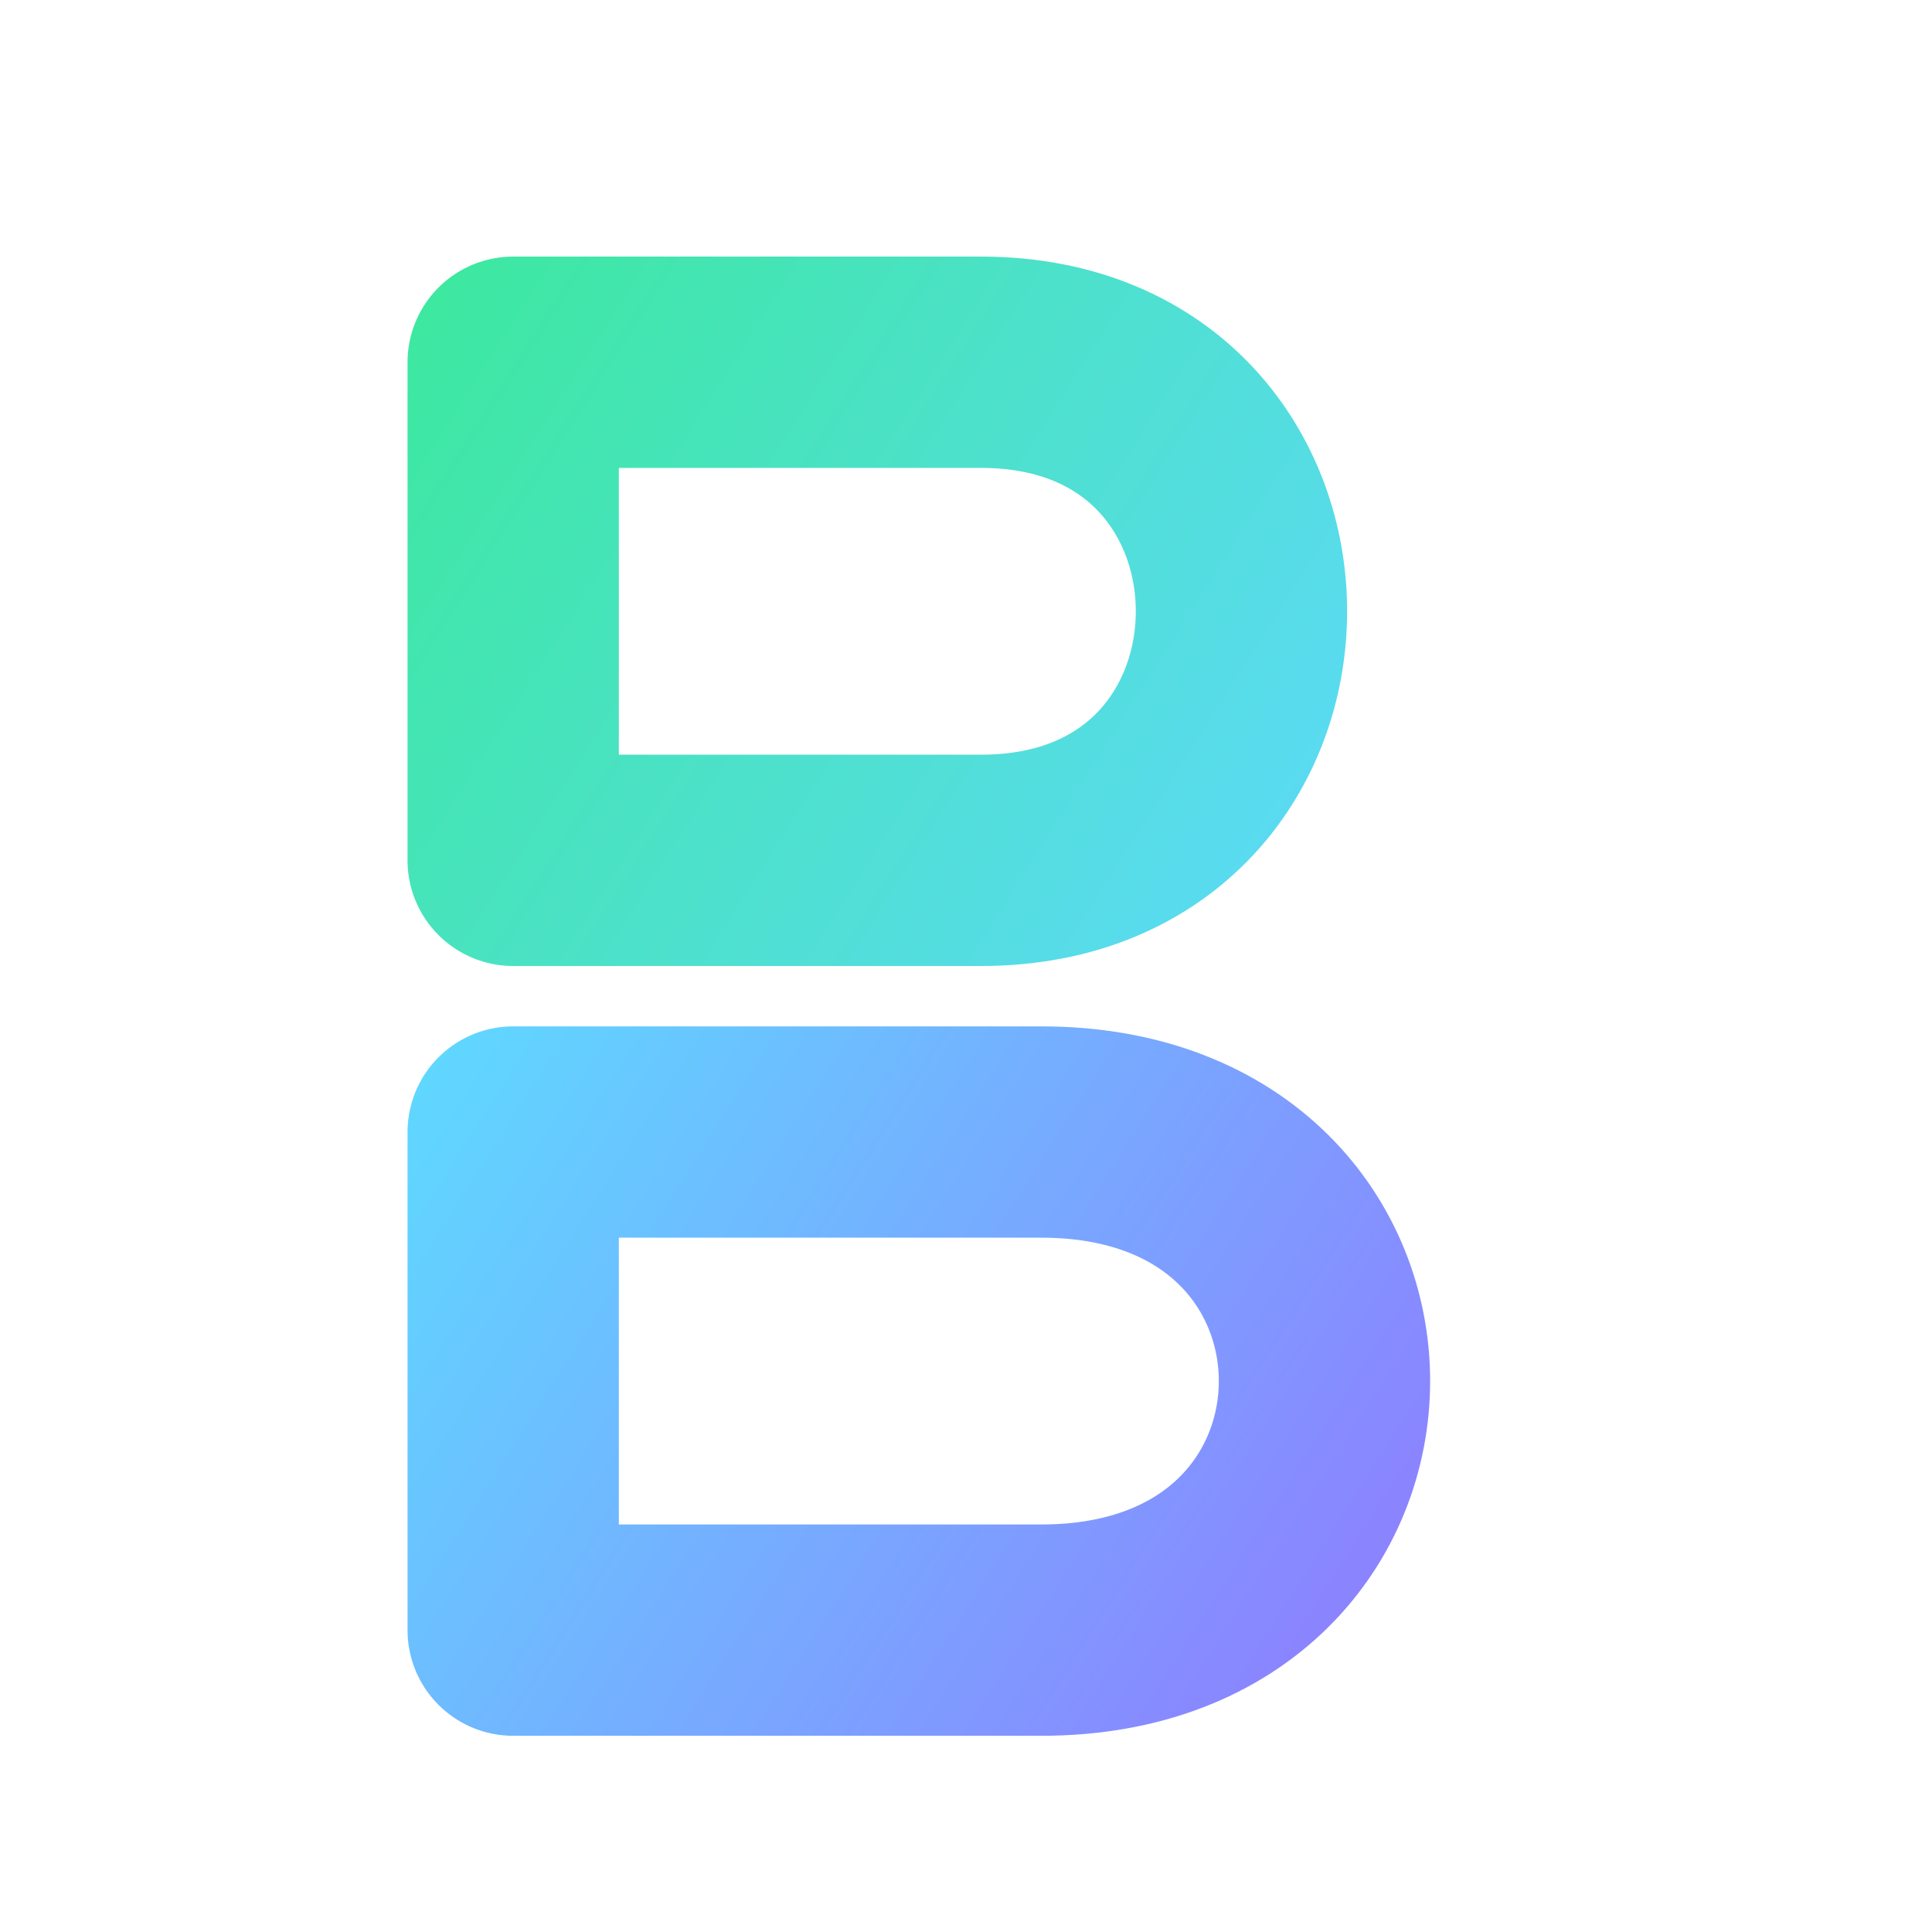
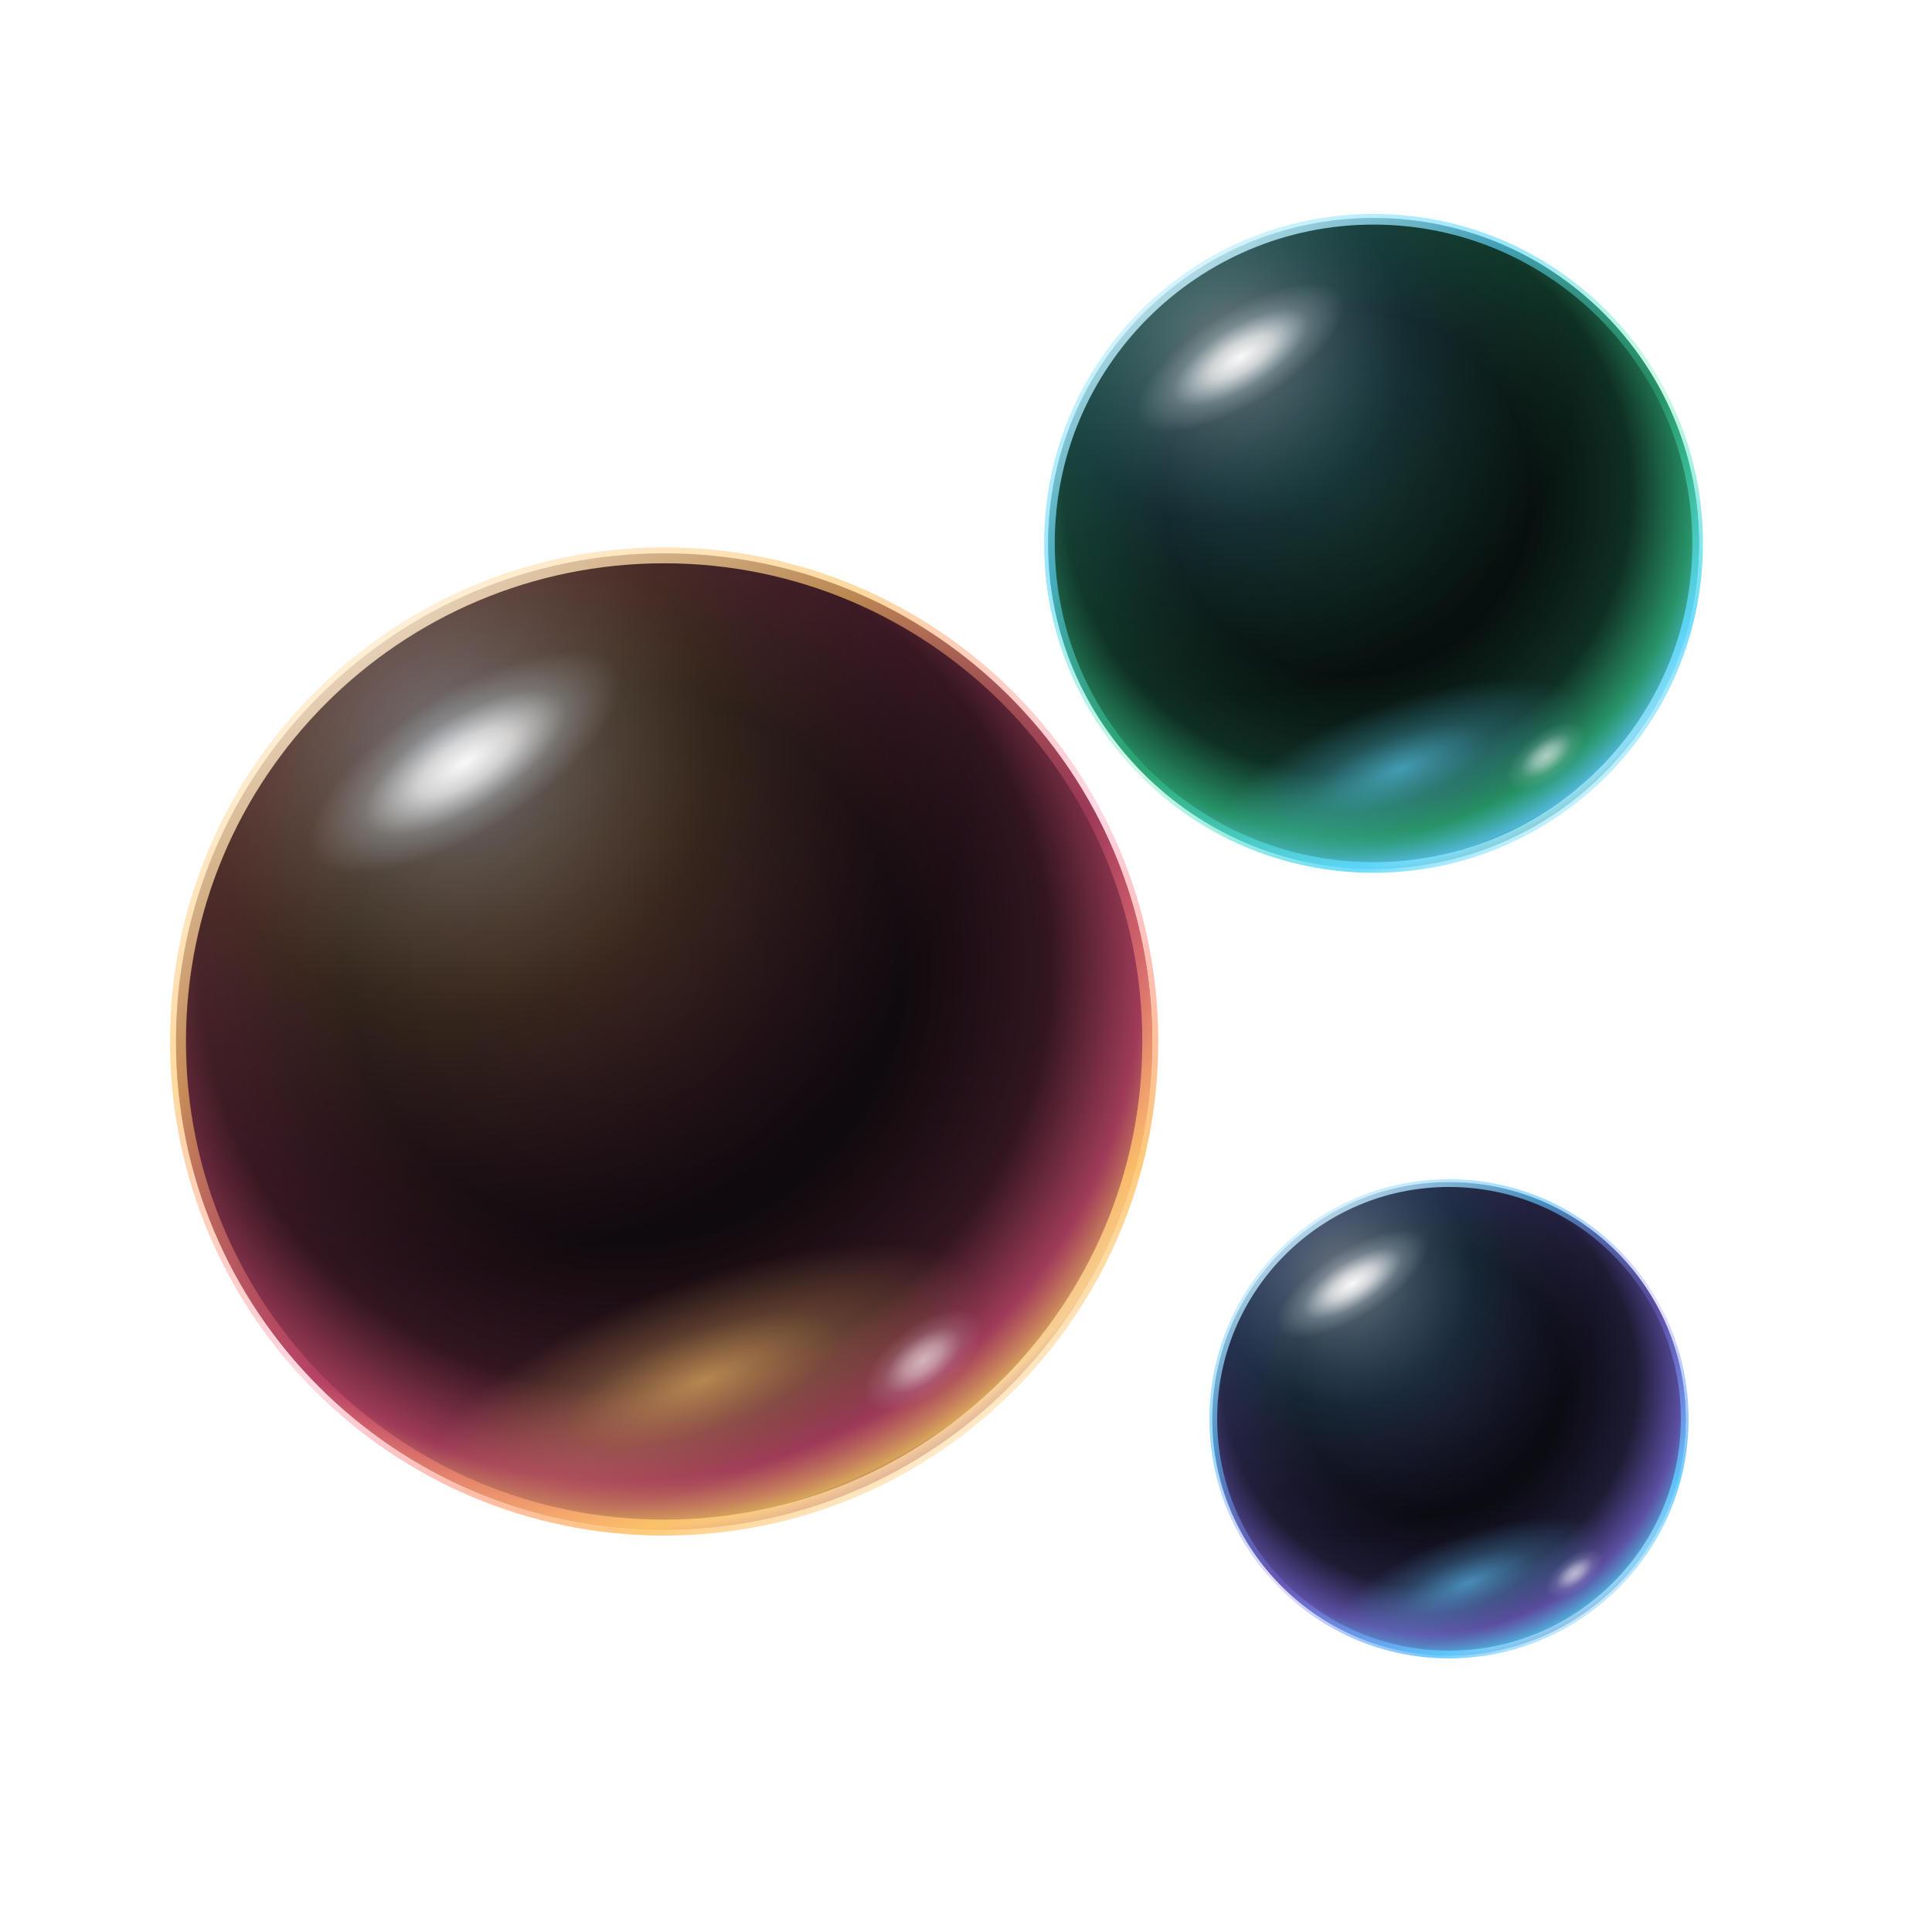
<svg xmlns="http://www.w3.org/2000/svg" width="128" height="128" viewBox="0 0 128 128">
-   <defs>
-     <linearGradient id="inflow" x1="28" y1="20" x2="94" y2="62" gradientUnits="userSpaceOnUse">
-       <stop stop-color="#3DE8A0" />
-       <stop offset="1" stop-color="#5FD8FF" />
-     </linearGradient>
-     <linearGradient id="outflow" x1="28" y1="70" x2="94" y2="112" gradientUnits="userSpaceOnUse">
-       <stop stop-color="#5FD8FF" />
-       <stop offset="1" stop-color="#8F7BFF" />
-     </linearGradient>
-   </defs>
-   <path d="M34 57V24H65C88 24 88 57 65 57H34Z" fill="none" stroke="url(#inflow)" stroke-width="14" stroke-linejoin="round" />
-   <path d="M34 75V108H69C94 108 94 75 69 75H34Z" fill="none" stroke="url(#outflow)" stroke-width="14" stroke-linejoin="round" />
+   <g transform="translate(69 14) scale(0.44)">
+     <defs>
+       <radialGradient id="brand-income-film" cx="46%" cy="42%" r="59%">
+         <stop stop-color="#3DE8A0" stop-opacity="0.08" />
+         <stop offset="0.48" stop-color="#3DE8A0" stop-opacity="0.04" />
+         <stop offset="0.74" stop-color="#3DE8A0" stop-opacity="0.18" />
+         <stop offset="0.9" stop-color="#3DE8A0" stop-opacity="0.62" />
+         <stop offset="0.98" stop-color="rgb(95, 216, 255)" stop-opacity="0.84" />
+         <stop offset="1" stop-color="#3DE8A0" stop-opacity="0.5" />
+       </radialGradient>
+       <radialGradient id="brand-income-light" cx="28%" cy="20%" r="76%">
+         <stop stop-color="#EAF7FF" stop-opacity="0.45" />
+         <stop offset="0.36" stop-color="rgb(95, 216, 255)" stop-opacity="0.14" />
+         <stop offset="0.7" stop-color="#3DE8A0" stop-opacity="0" />
+       </radialGradient>
+       <radialGradient id="brand-income-bounce">
+         <stop stop-color="rgb(95, 216, 255)" stop-opacity="0.65" />
+         <stop offset="0.5" stop-color="rgb(95, 216, 255)" stop-opacity="0.24" />
+         <stop offset="1" stop-color="rgb(95, 216, 255)" stop-opacity="0" />
+       </radialGradient>
+       <radialGradient id="brand-income-reflection">
+         <stop stop-color="#FFFFFF" stop-opacity="0.96" />
+         <stop offset="0.3" stop-color="#FFFFFF" stop-opacity="0.7" />
+         <stop offset="0.65" stop-color="#EAF7FF" stop-opacity="0.2" />
+         <stop offset="1" stop-color="#EAF7FF" stop-opacity="0" />
+       </radialGradient>
+       <linearGradient id="brand-income-edge" x1="12%" y1="0%" x2="86%" y2="100%">
+         <stop stop-color="#FFFFFF" stop-opacity="0.92" />
+         <stop offset="0.3" stop-color="rgb(95, 216, 255)" stop-opacity="0.64" />
+         <stop offset="0.56" stop-color="#3DE8A0" stop-opacity="0.24" />
+         <stop offset="0.82" stop-color="rgb(95, 216, 255)" stop-opacity="0.9" />
+         <stop offset="1" stop-color="#FFFFFF" stop-opacity="0.64" />
+       </linearGradient>
+     </defs>
+     <circle cx="50" cy="50" r="49" fill="#050608" />
+     <circle cx="50" cy="50" r="49" fill="url(#brand-income-film)" />
+     <circle cx="50" cy="50" r="49" fill="url(#brand-income-light)" />
+     <ellipse cx="54" cy="84" rx="29" ry="10" fill="url(#brand-income-bounce)" transform="rotate(-20 54 84)" />
+     <circle cx="50" cy="50" r="48.8" fill="none" stroke="url(#brand-income-edge)" stroke-width="1.6" />
+     <ellipse cx="30" cy="22" rx="18" ry="7" fill="url(#brand-income-reflection)" transform="rotate(-32 30 22)" />
+     <ellipse cx="76" cy="82" rx="7" ry="3.5" fill="url(#brand-income-reflection)" opacity="0.65" transform="rotate(-38 76 82)" />
+   </g>
+   <g transform="translate(80 78) scale(0.32)">
+     <defs>
+       <radialGradient id="brand-net-film" cx="46%" cy="42%" r="59%">
+         <stop stop-color="#8F7BFF" stop-opacity="0.08" />
+         <stop offset="0.48" stop-color="#8F7BFF" stop-opacity="0.04" />
+         <stop offset="0.74" stop-color="#8F7BFF" stop-opacity="0.18" />
+         <stop offset="0.9" stop-color="#8F7BFF" stop-opacity="0.62" />
+         <stop offset="0.98" stop-color="rgb(95, 200, 255)" stop-opacity="0.84" />
+         <stop offset="1" stop-color="#8F7BFF" stop-opacity="0.5" />
+       </radialGradient>
+       <radialGradient id="brand-net-light" cx="28%" cy="20%" r="76%">
+         <stop stop-color="#EAF7FF" stop-opacity="0.45" />
+         <stop offset="0.36" stop-color="rgb(95, 200, 255)" stop-opacity="0.14" />
+         <stop offset="0.7" stop-color="#8F7BFF" stop-opacity="0" />
+       </radialGradient>
+       <radialGradient id="brand-net-bounce">
+         <stop stop-color="rgb(95, 200, 255)" stop-opacity="0.65" />
+         <stop offset="0.5" stop-color="rgb(95, 200, 255)" stop-opacity="0.24" />
+         <stop offset="1" stop-color="rgb(95, 200, 255)" stop-opacity="0" />
+       </radialGradient>
+       <radialGradient id="brand-net-reflection">
+         <stop stop-color="#FFFFFF" stop-opacity="0.96" />
+         <stop offset="0.3" stop-color="#FFFFFF" stop-opacity="0.7" />
+         <stop offset="0.65" stop-color="#EAF7FF" stop-opacity="0.2" />
+         <stop offset="1" stop-color="#EAF7FF" stop-opacity="0" />
+       </radialGradient>
+       <linearGradient id="brand-net-edge" x1="12%" y1="0%" x2="86%" y2="100%">
+         <stop stop-color="#FFFFFF" stop-opacity="0.92" />
+         <stop offset="0.3" stop-color="rgb(95, 200, 255)" stop-opacity="0.64" />
+         <stop offset="0.56" stop-color="#8F7BFF" stop-opacity="0.24" />
+         <stop offset="0.82" stop-color="rgb(95, 200, 255)" stop-opacity="0.9" />
+         <stop offset="1" stop-color="#FFFFFF" stop-opacity="0.64" />
+       </linearGradient>
+     </defs>
+     <circle cx="50" cy="50" r="49" fill="#050608" />
+     <circle cx="50" cy="50" r="49" fill="url(#brand-net-film)" />
+     <circle cx="50" cy="50" r="49" fill="url(#brand-net-light)" />
+     <ellipse cx="54" cy="84" rx="29" ry="10" fill="url(#brand-net-bounce)" transform="rotate(-20 54 84)" />
+     <circle cx="50" cy="50" r="48.8" fill="none" stroke="url(#brand-net-edge)" stroke-width="1.6" />
+     <ellipse cx="30" cy="22" rx="18" ry="7" fill="url(#brand-net-reflection)" transform="rotate(-32 30 22)" />
+     <ellipse cx="76" cy="82" rx="7" ry="3.5" fill="url(#brand-net-reflection)" opacity="0.65" transform="rotate(-38 76 82)" />
+   </g>
+   <g transform="translate(11 36) scale(0.66)">
+     <defs>
+       <radialGradient id="brand-expense-film" cx="46%" cy="42%" r="59%">
+         <stop stop-color="#FF5C8A" stop-opacity="0.08" />
+         <stop offset="0.48" stop-color="#FF5C8A" stop-opacity="0.04" />
+         <stop offset="0.74" stop-color="#FF5C8A" stop-opacity="0.18" />
+         <stop offset="0.9" stop-color="#FF5C8A" stop-opacity="0.62" />
+         <stop offset="0.98" stop-color="rgb(255, 196, 107)" stop-opacity="0.84" />
+         <stop offset="1" stop-color="#FF5C8A" stop-opacity="0.5" />
+       </radialGradient>
+       <radialGradient id="brand-expense-light" cx="28%" cy="20%" r="76%">
+         <stop stop-color="#EAF7FF" stop-opacity="0.45" />
+         <stop offset="0.36" stop-color="rgb(255, 196, 107)" stop-opacity="0.14" />
+         <stop offset="0.7" stop-color="#FF5C8A" stop-opacity="0" />
+       </radialGradient>
+       <radialGradient id="brand-expense-bounce">
+         <stop stop-color="rgb(255, 196, 107)" stop-opacity="0.65" />
+         <stop offset="0.5" stop-color="rgb(255, 196, 107)" stop-opacity="0.24" />
+         <stop offset="1" stop-color="rgb(255, 196, 107)" stop-opacity="0" />
+       </radialGradient>
+       <radialGradient id="brand-expense-reflection">
+         <stop stop-color="#FFFFFF" stop-opacity="0.96" />
+         <stop offset="0.3" stop-color="#FFFFFF" stop-opacity="0.7" />
+         <stop offset="0.65" stop-color="#EAF7FF" stop-opacity="0.2" />
+         <stop offset="1" stop-color="#EAF7FF" stop-opacity="0" />
+       </radialGradient>
+       <linearGradient id="brand-expense-edge" x1="12%" y1="0%" x2="86%" y2="100%">
+         <stop stop-color="#FFFFFF" stop-opacity="0.92" />
+         <stop offset="0.3" stop-color="rgb(255, 196, 107)" stop-opacity="0.64" />
+         <stop offset="0.56" stop-color="#FF5C8A" stop-opacity="0.24" />
+         <stop offset="0.82" stop-color="rgb(255, 196, 107)" stop-opacity="0.9" />
+         <stop offset="1" stop-color="#FFFFFF" stop-opacity="0.64" />
+       </linearGradient>
+     </defs>
+     <circle cx="50" cy="50" r="49" fill="#050608" />
+     <circle cx="50" cy="50" r="49" fill="url(#brand-expense-film)" />
+     <circle cx="50" cy="50" r="49" fill="url(#brand-expense-light)" />
+     <ellipse cx="54" cy="84" rx="29" ry="10" fill="url(#brand-expense-bounce)" transform="rotate(-20 54 84)" />
+     <circle cx="50" cy="50" r="48.8" fill="none" stroke="url(#brand-expense-edge)" stroke-width="1.6" />
+     <ellipse cx="30" cy="22" rx="18" ry="7" fill="url(#brand-expense-reflection)" transform="rotate(-32 30 22)" />
+     <ellipse cx="76" cy="82" rx="7" ry="3.5" fill="url(#brand-expense-reflection)" opacity="0.65" transform="rotate(-38 76 82)" />
+   </g>
</svg>
